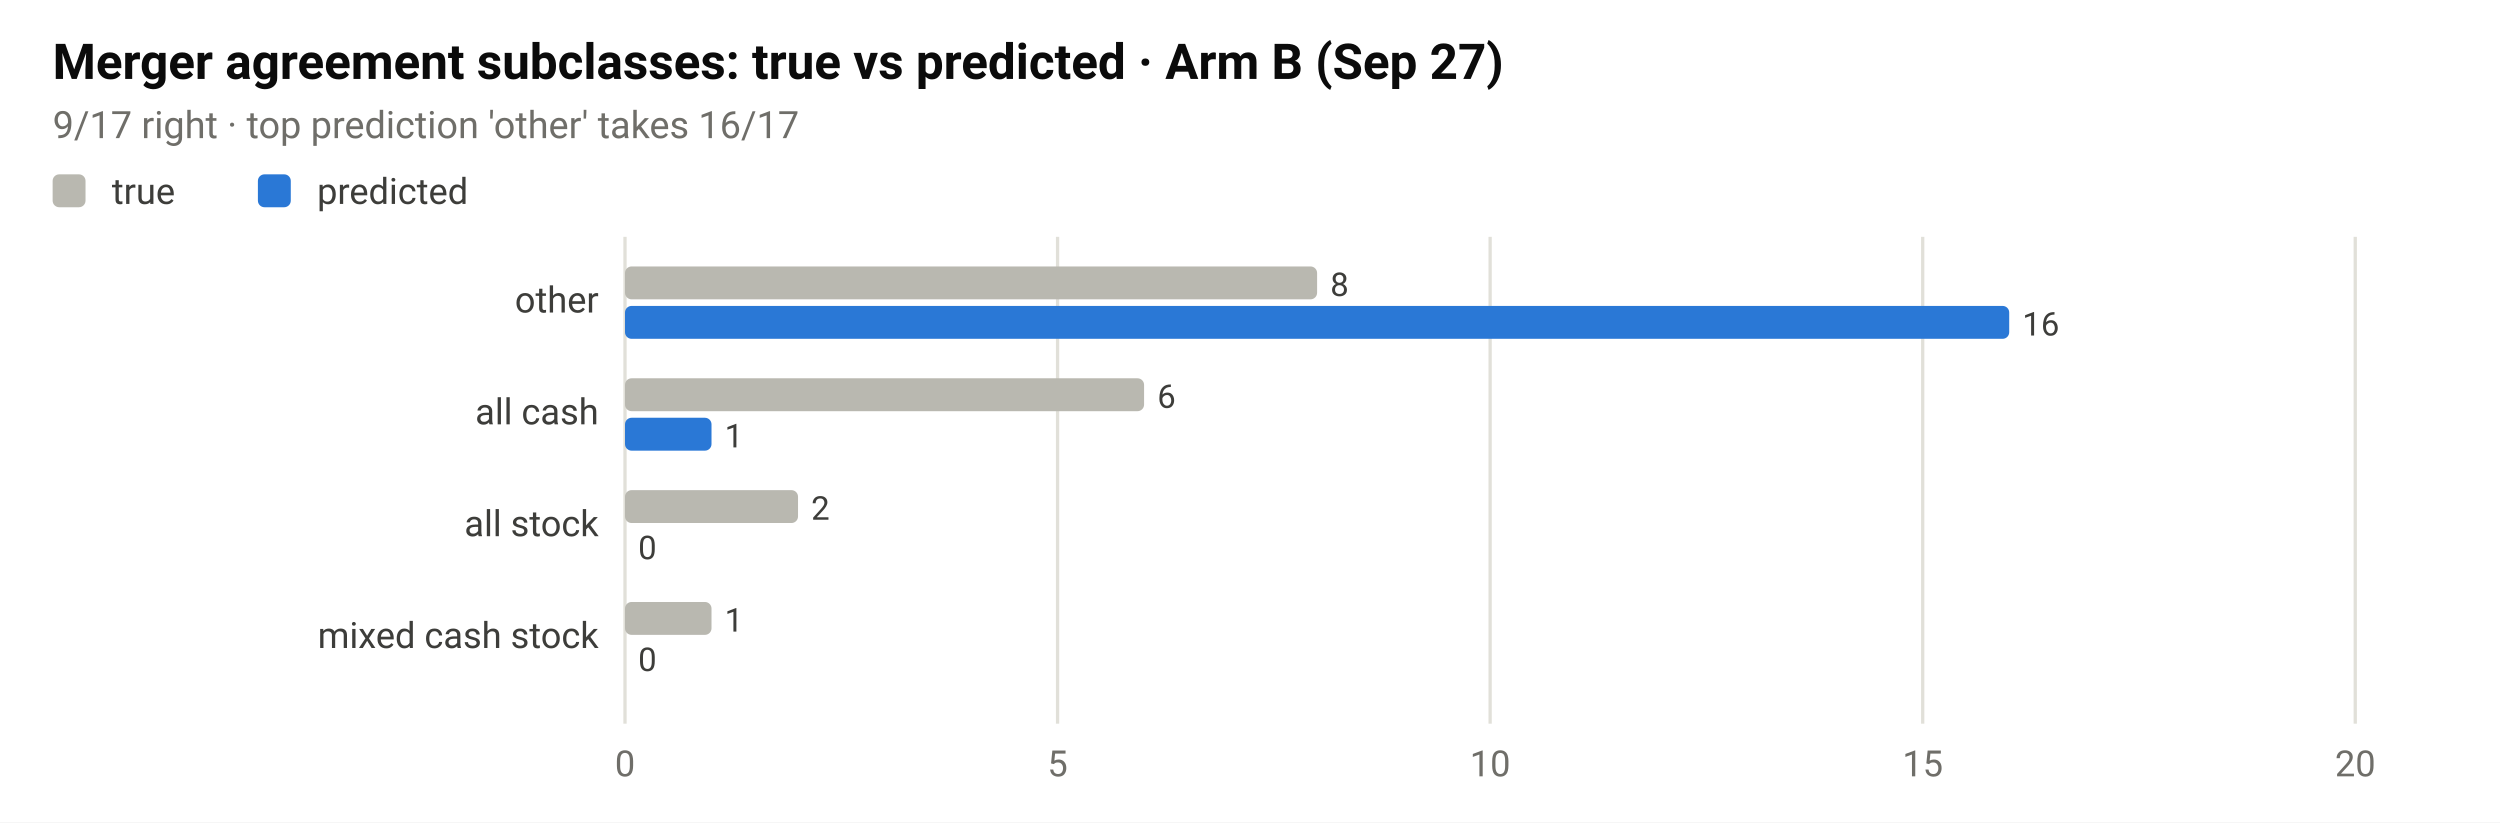
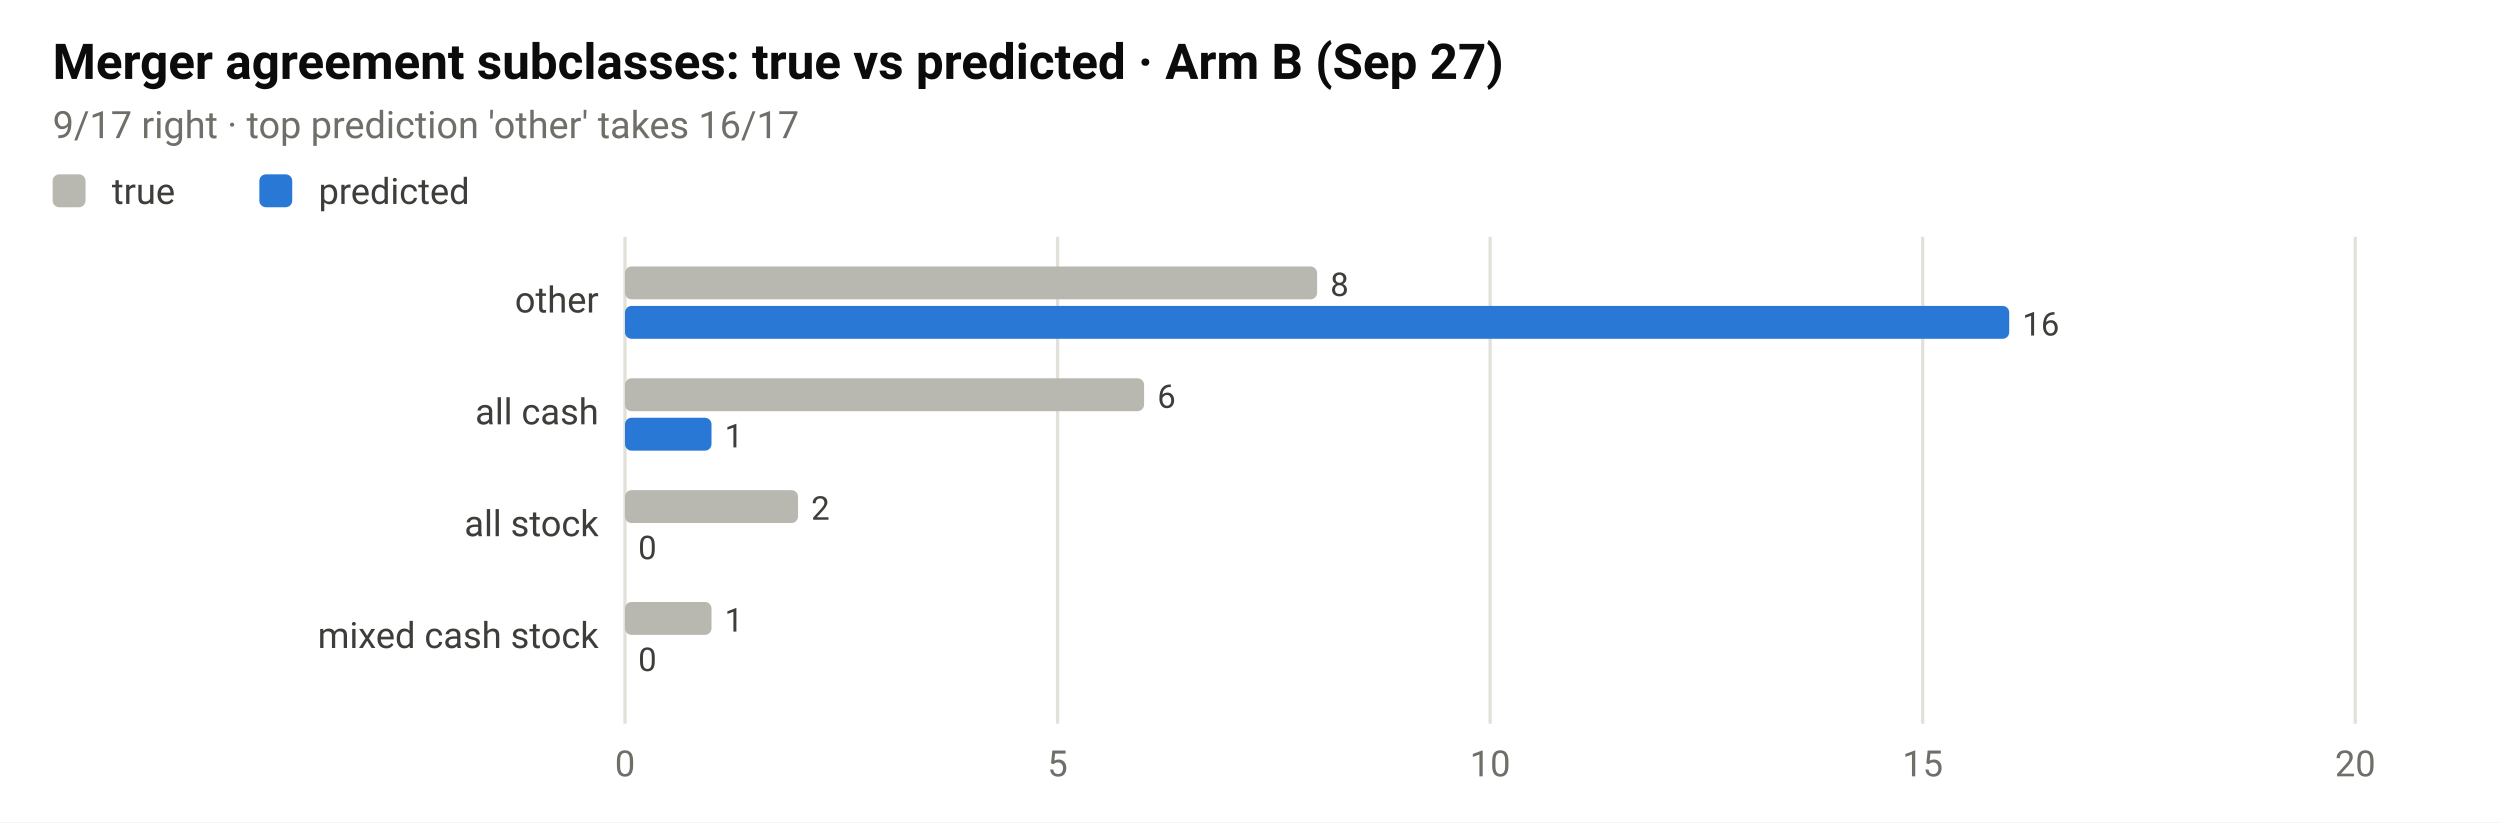
<svg xmlns="http://www.w3.org/2000/svg" width="760" height="250" viewBox="0 0 760 250" font-family="system-ui,-apple-system,'Segoe UI',Roboto,sans-serif" role="img">
  <rect width="760" height="250" fill="#ffffff" />
  <text x="16" y="24" font-size="15" font-weight="600" fill="#0b0b0b">Merger agreement subclasses: true vs predicted · Arm B (Sep 27)</text>
  <text x="16" y="42" font-size="11.5" fill="#6f6e69">9/17 right · top prediction 'other' takes 16/17</text>
  <line x1="190" x2="190" y1="72" y2="220" stroke="#e1e0d9" />
  <text x="190" y="236" font-size="11" fill="#6f6e69" text-anchor="middle">0</text>
  <line x1="321.5" x2="321.5" y1="72" y2="220" stroke="#e1e0d9" />
  <text x="321.5" y="236" font-size="11" fill="#6f6e69" text-anchor="middle">5</text>
  <line x1="453" x2="453" y1="72" y2="220" stroke="#e1e0d9" />
  <text x="453" y="236" font-size="11" fill="#6f6e69" text-anchor="middle">10</text>
  <line x1="584.5" x2="584.5" y1="72" y2="220" stroke="#e1e0d9" />
  <text x="584.5" y="236" font-size="11" fill="#6f6e69" text-anchor="middle">15</text>
  <line x1="716" x2="716" y1="72" y2="220" stroke="#e1e0d9" />
  <text x="716" y="236" font-size="11" fill="#6f6e69" text-anchor="middle">20</text>
  <rect x="16" y="53" width="10" height="10" rx="2" fill="#b9b8b0" />
  <text x="34" y="62" font-size="11" fill="#3d3d3a" text-anchor="start">true</text>
-   <rect x="78.4" y="53" width="10" height="10" rx="2" fill="#2a78d6" />
-   <text x="96.4" y="62" font-size="11" fill="#3d3d3a" text-anchor="start">predicted</text>
+   <rect x="78.84" y="53" width="10" height="10" rx="2" fill="#2a78d6" />
+   <text x="96.84" y="62" font-size="11" fill="#3d3d3a" text-anchor="start">predicted</text>
  <text x="182" y="95" font-size="11" fill="#3d3d3a" text-anchor="end">other</text>
  <rect x="190" y="81" width="210.4" height="10" fill="#b9b8b0" rx="2" />
  <text x="404.4" y="90" font-size="10" fill="#3d3d3a" text-anchor="start">8</text>
  <rect x="190" y="93" width="420.8" height="10" fill="#2a78d6" rx="2" />
  <text x="614.8" y="102" font-size="10" fill="#3d3d3a" text-anchor="start">16</text>
  <text x="182" y="129" font-size="11" fill="#3d3d3a" text-anchor="end">all cash</text>
  <rect x="190" y="115" width="157.8" height="10" fill="#b9b8b0" rx="2" />
  <text x="351.8" y="124" font-size="10" fill="#3d3d3a" text-anchor="start">6</text>
  <rect x="190" y="127" width="26.3" height="10" fill="#2a78d6" rx="2" />
  <text x="220.3" y="136" font-size="10" fill="#3d3d3a" text-anchor="start">1</text>
  <text x="182" y="163" font-size="11" fill="#3d3d3a" text-anchor="end">all stock</text>
  <rect x="190" y="149" width="52.6" height="10" fill="#b9b8b0" rx="2" />
  <text x="246.6" y="158" font-size="10" fill="#3d3d3a" text-anchor="start">2</text>
  <rect x="190" y="161" width="0" height="10" fill="#2a78d6" rx="2" />
  <text x="194" y="170" font-size="10" fill="#3d3d3a" text-anchor="start">0</text>
  <text x="182" y="197" font-size="11" fill="#3d3d3a" text-anchor="end">mixed cash stock</text>
  <rect x="190" y="183" width="26.3" height="10" fill="#b9b8b0" rx="2" />
  <text x="220.3" y="192" font-size="10" fill="#3d3d3a" text-anchor="start">1</text>
  <rect x="190" y="195" width="0" height="10" fill="#2a78d6" rx="2" />
  <text x="194" y="204" font-size="10" fill="#3d3d3a" text-anchor="start">0</text>
</svg>
